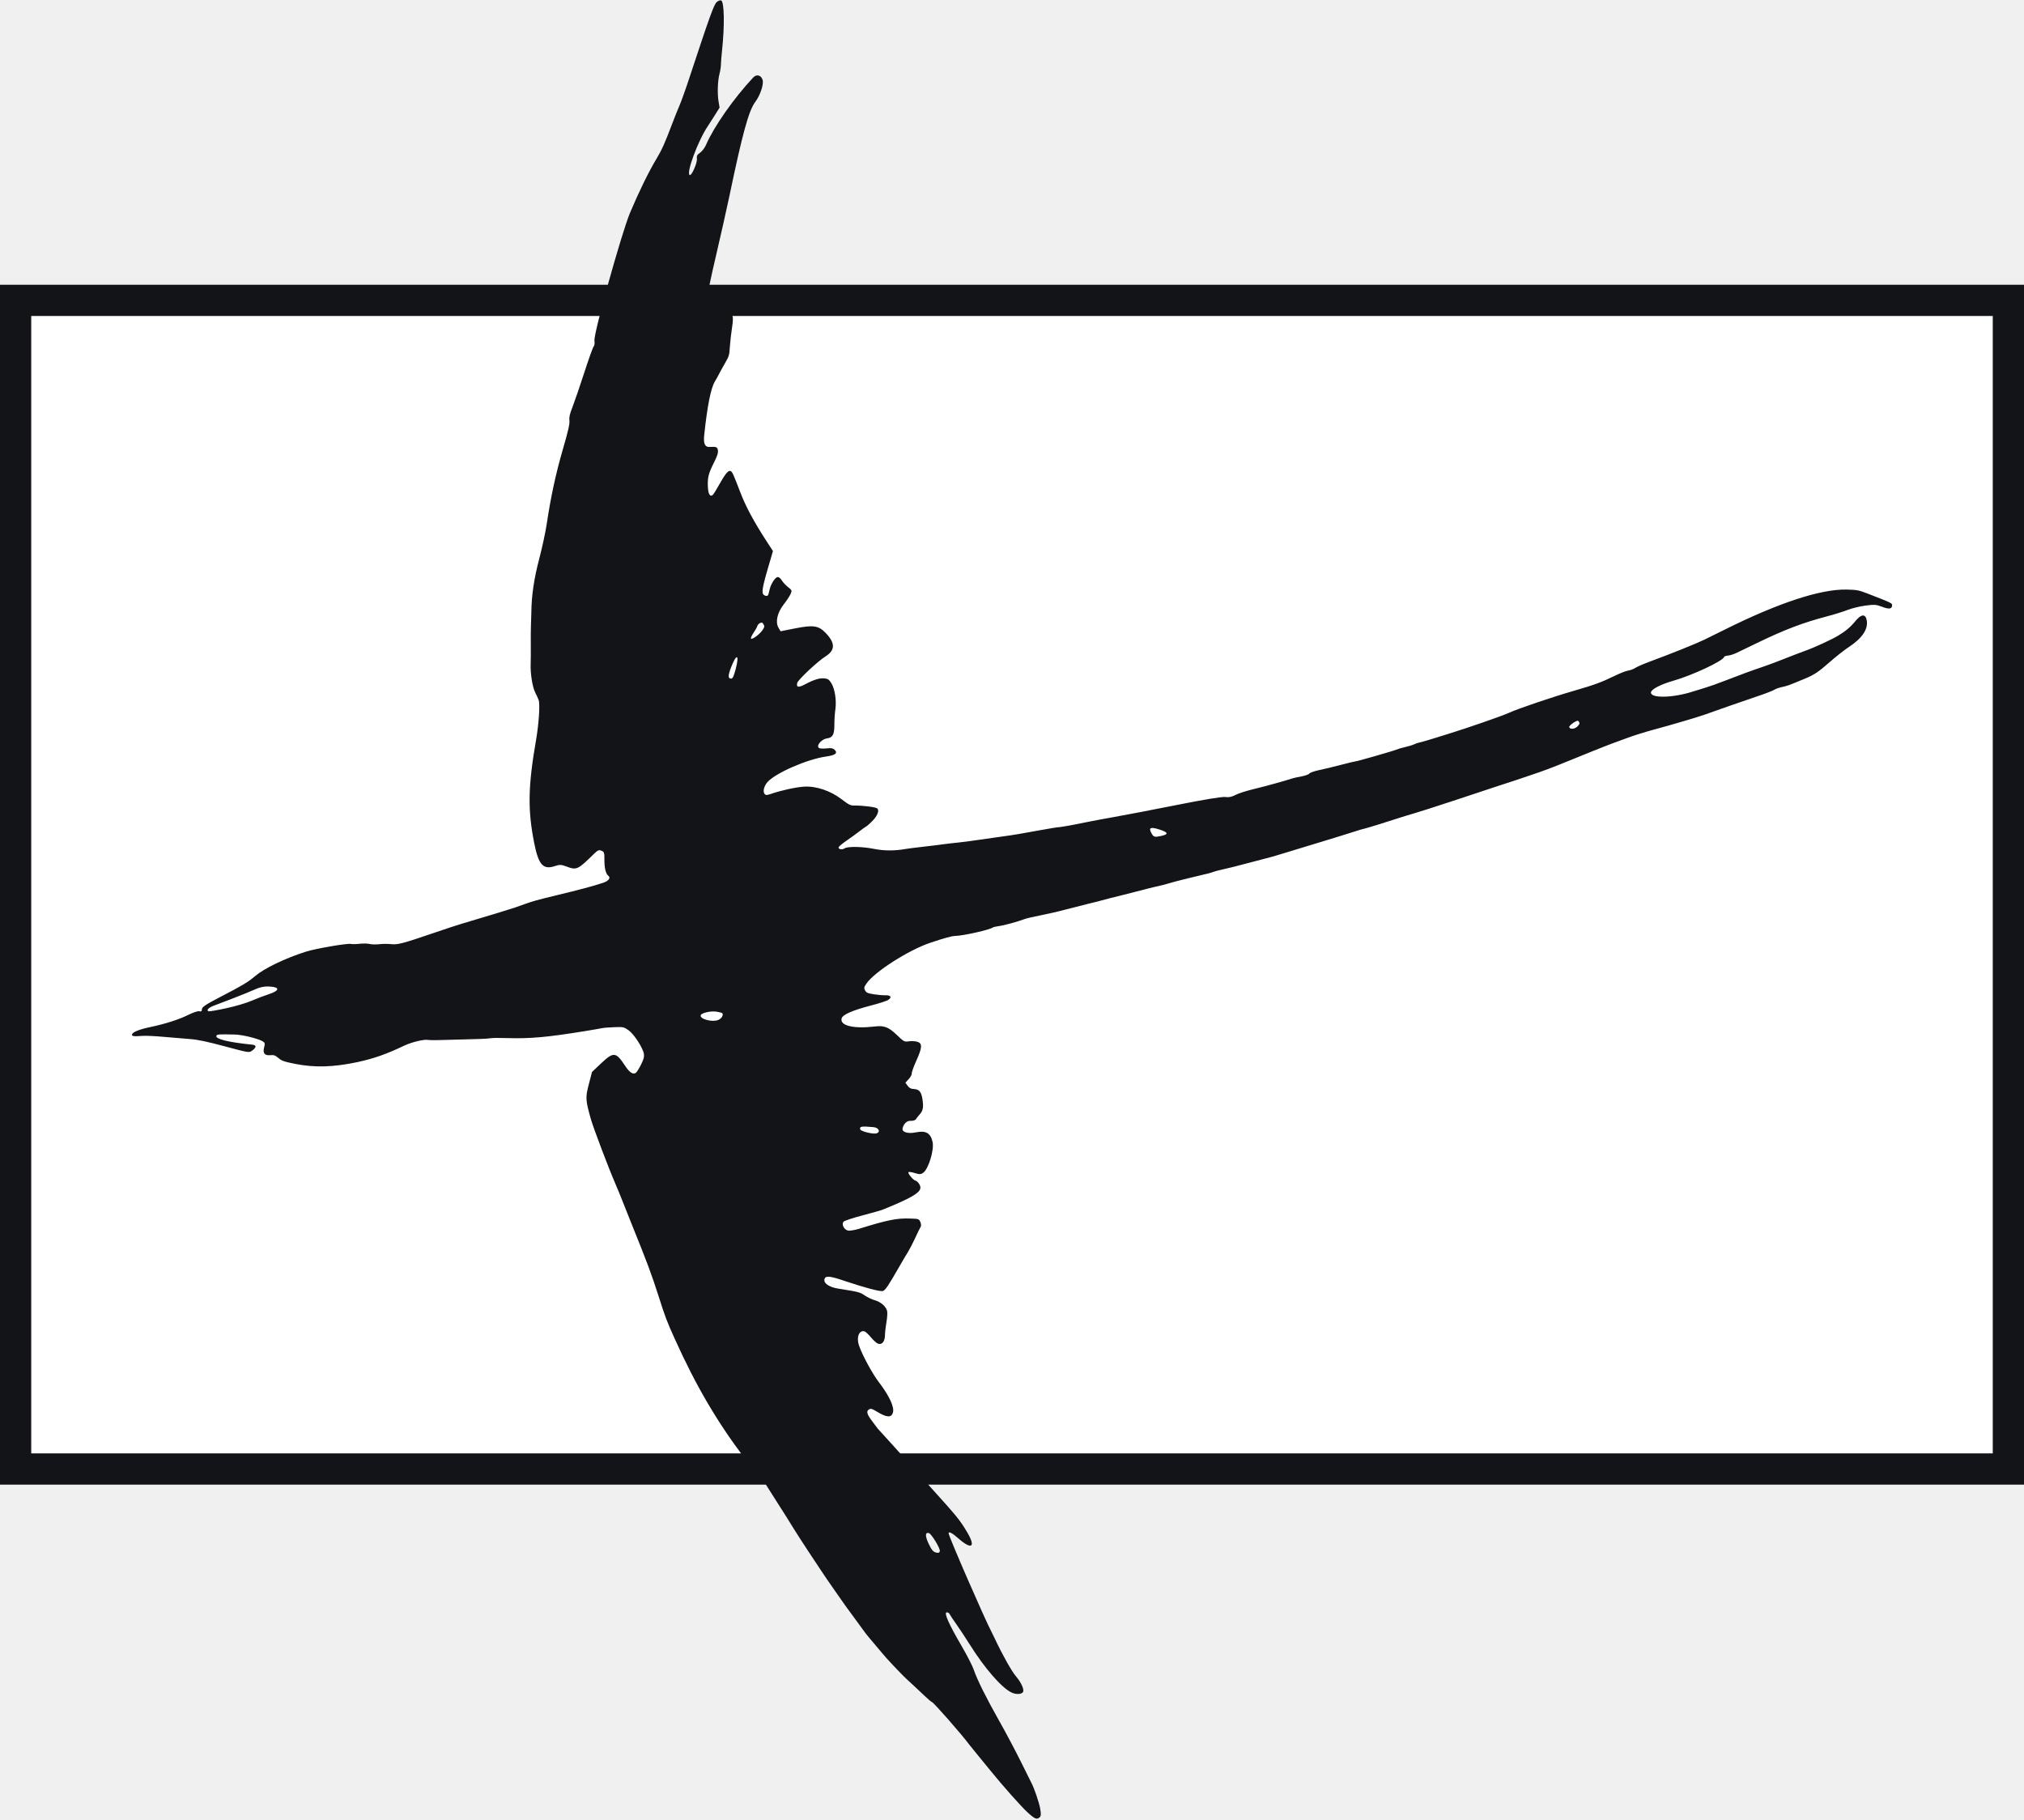
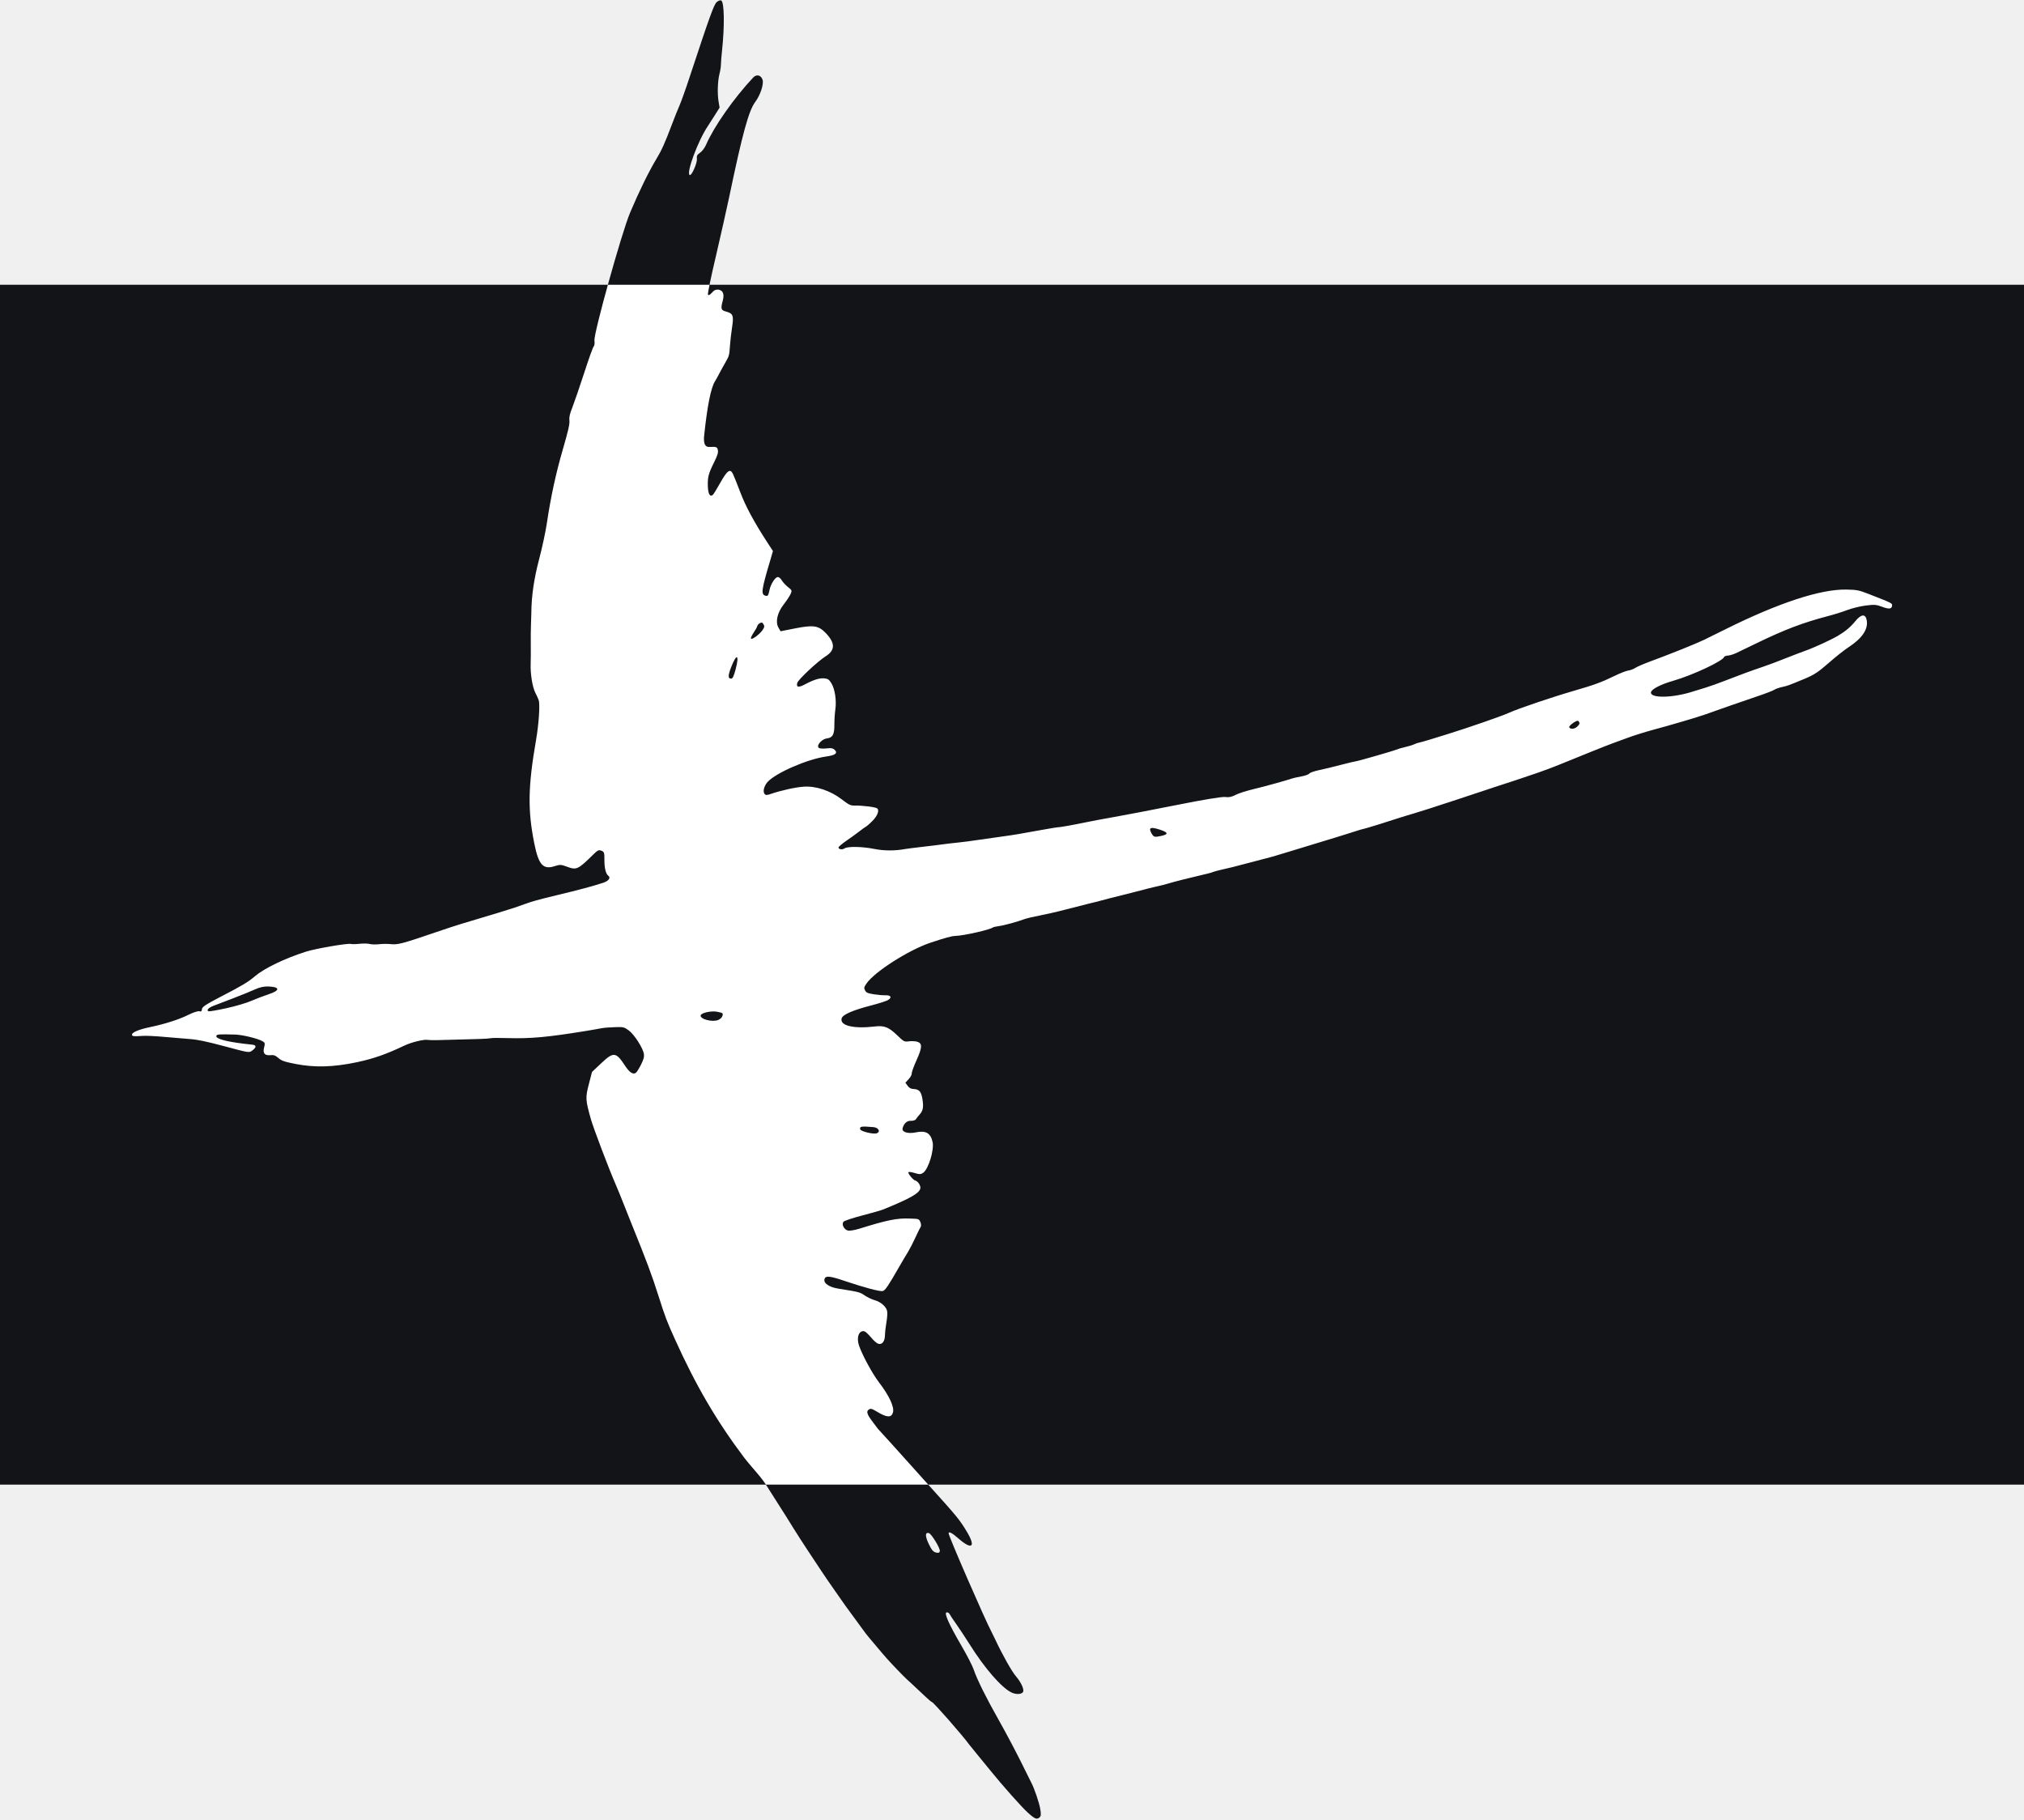
<svg xmlns="http://www.w3.org/2000/svg" viewBox="0 0 628.56 565.14" width="628.56" height="565.14" role="img" aria-label="The New Critic">
+   <defs>
+     <clipPath id="inbox">
+       <rect x="0" y="88.43" width="628.56" height="372.62" />
+     </clipPath>
+   </defs>
  <rect id="ground" x="0" y="0" width="628.56" height="565.14" fill="none" />
-   <path id="field" fill="#FFFFFF" d="M4.85 93.28H623.71V456.2H4.85Z" />
+   <path id="field" fill="#121417" d="M4.85 93.28H623.71V456.2H4.85Z" />
  <path id="box" fill="none" stroke="#121417" stroke-width="9.7" d="M4.85 93.28H623.71V456.2H4.85Z" />
  <path id="bird" fill="#121417" fill-rule="evenodd" d="M319.22 562.94C317.34 561.26 311.31 554.48 307.64 549.93C306.81 548.90 305.02 546.73 303.68 545.09C302.33 543.44 301.09 541.93 300.94 541.71C298.96 538.97 289.99 528.73 289.43 528.58C289.21 528.52 288.23 527.70 287.26 526.76C286.31 525.84 284.60 524.25 283.49 523.22C282.35 522.21 281.03 520.95 280.52 520.44C277.97 517.86 275.49 515.20 274.17 513.63C270.42 509.23 268.81 507.28 268.43 506.70C268.19 506.35 266.91 504.59 265.57 502.79C264.24 500.99 262.88 499.15 262.57 498.70C262.27 498.25 260.75 496.08 259.19 493.87C257.64 491.67 255.82 489.00 255.13 487.95C254.45 486.91 252.57 484.07 250.97 481.67C249.36 479.24 247.26 475.98 246.28 474.39C245.32 472.80 243.29 469.57 241.78 467.23C240.27 464.86 238.58 462.21 238.03 461.32C237.49 460.43 236.20 458.71 235.16 457.52C232.97 454.99 231.72 453.48 231.09 452.65C222.55 441.32 216.07 430.24 209.57 415.82C207.13 410.46 206.55 408.92 204.46 402.33C202.40 395.86 200.83 391.67 196.24 380.33C194.90 377.00 193.50 373.46 193.11 372.47C192.73 371.47 191.82 369.27 191.09 367.57C189.02 362.81 184.33 350.44 183.52 347.62C181.82 341.60 181.77 340.88 182.86 336.72L183.85 332.90L186.66 330.24C190.54 326.57 191.26 326.63 194.12 330.97C195.50 333.08 196.63 333.81 197.50 333.14C197.76 332.94 198.46 331.82 199.06 330.65C199.88 328.97 200.10 328.24 199.97 327.35C199.73 325.52 196.94 321.19 195.23 319.97C193.74 318.92 193.62 318.89 190.82 318.99C189.22 319.04 187.46 319.18 186.91 319.30C186.34 319.42 184.03 319.83 181.79 320.19C170.02 322.11 164.76 322.58 157.62 322.38C155.17 322.30 152.83 322.31 152.41 322.42C151.99 322.51 150.46 322.61 149.03 322.65C147.59 322.69 145.36 322.76 144.07 322.79C137.15 323.02 133.41 323.08 132.92 322.95C131.84 322.68 127.87 323.62 125.64 324.68C119.97 327.38 116.12 328.74 110.89 329.86C103.58 331.41 97.67 331.58 91.73 330.40C88.20 329.70 87.47 329.43 86.45 328.56C85.47 327.73 85.05 327.59 84.03 327.68C82.20 327.87 81.54 327.07 82.02 325.29C82.36 324.02 82.28 323.78 81.47 323.32C79.91 322.46 75.22 321.33 72.95 321.28C67.88 321.15 67.33 321.19 67.18 321.72C66.93 322.68 71.02 323.69 78.26 324.41C79.72 324.55 79.72 325.24 78.27 326.29C77.35 326.96 77.29 326.95 69.77 324.93C64.20 323.44 61.34 322.84 58.93 322.67C57.15 322.54 53.55 322.24 50.94 322.00C48.32 321.76 45.37 321.62 44.39 321.69C41.41 321.90 40.85 321.81 41.01 321.21C41.20 320.50 43.37 319.63 46.69 318.95C51.26 317.99 55.59 316.61 58.41 315.20C59.89 314.46 61.45 313.93 61.88 314.04C62.48 314.21 62.66 314.06 62.71 313.40C62.76 312.70 63.85 311.98 68.57 309.52C75.24 306.07 77.08 304.97 79.26 303.10C82.11 300.69 88.50 297.61 95.00 295.54C98.04 294.57 107.96 292.87 108.98 293.14C109.35 293.24 110.56 293.22 111.68 293.09C112.81 292.97 114.21 292.99 114.79 293.15C115.37 293.31 116.72 293.34 117.78 293.22C118.84 293.10 120.47 293.09 121.40 293.20C123.46 293.43 124.97 293.05 134.07 289.94C137.95 288.61 142.04 287.26 143.19 286.93C146.03 286.10 152.48 284.16 154.81 283.44C159.79 281.90 160.70 281.60 162.85 280.80C165.17 279.94 167.32 279.35 173.02 277.98C179.66 276.39 184.48 275.11 187.42 274.11C189.05 273.55 189.74 272.57 188.90 271.95C188.13 271.39 187.68 269.53 187.70 266.96C187.72 264.83 187.62 264.51 186.77 264.19C185.97 263.86 185.61 264.03 184.33 265.29C179.40 270.13 179.07 270.28 175.88 269.08C174.30 268.49 173.79 268.47 172.33 268.96C168.70 270.17 167.27 268.62 165.94 262.00C163.84 251.58 163.97 244.25 166.47 229.82C167.32 224.96 167.74 218.74 167.30 217.47C167.12 216.94 166.67 215.92 166.27 215.18C165.38 213.50 164.68 209.30 164.80 206.22C164.84 204.94 164.87 202.19 164.84 200.16C164.81 198.11 164.84 195.40 164.89 194.12C164.95 192.86 165.00 191.12 165.01 190.27C165.05 185.03 165.84 179.68 167.45 173.57C168.37 170.07 169.43 165.18 169.79 162.70C171.08 154.15 172.61 147.05 174.81 139.49C176.50 133.67 176.97 131.60 176.83 130.58C176.71 129.57 176.93 128.58 177.81 126.35C178.42 124.76 180.07 119.99 181.44 115.75C182.81 111.51 184.12 107.85 184.36 107.61C184.62 107.35 184.72 106.55 184.61 105.75C184.33 103.62 193.02 72.41 195.63 66.15C198.34 59.70 201.49 53.25 203.90 49.26C205.51 46.60 206.47 44.46 208.73 38.48C209.50 36.43 210.55 33.82 211.06 32.67C211.56 31.53 213.00 27.52 214.22 23.77C220.50 4.76 221.71 1.42 222.59 0.64C223.04 0.23 223.67 0.00 223.98 0.16C224.94 0.63 225.06 7.99 224.23 15.73C224.05 17.30 223.91 19.19 223.89 19.94C223.89 20.68 223.68 22.04 223.44 22.93C222.88 25.08 222.74 29.08 223.15 31.50L223.47 33.42L221.94 35.86C221.10 37.20 220.16 38.67 219.85 39.12C216.77 43.65 212.93 54.02 214.23 54.37C214.83 54.53 216.55 50.61 216.43 49.35C216.33 48.36 216.46 48.09 217.44 47.40C218.06 46.96 218.87 45.89 219.28 44.94C221.75 39.25 227.92 30.47 233.90 24.08C234.95 22.97 236.34 23.29 236.82 24.78C237.26 26.09 236.11 29.57 234.55 31.65C232.51 34.37 230.56 41.50 226.46 61.15C225.67 64.91 223.81 73.18 222.33 79.52C220.83 85.87 219.72 91.24 219.85 91.47C220.08 91.86 220.44 91.64 221.54 90.43C221.85 90.09 222.54 89.87 223.08 89.94C224.53 90.16 225.00 91.30 224.46 93.35C223.77 95.90 223.89 96.33 225.46 96.75C227.64 97.33 227.91 97.99 227.36 101.56C227.08 103.30 226.78 106.02 226.67 107.60C226.52 110.20 226.39 110.67 225.31 112.50C224.67 113.60 223.83 115.14 223.44 115.88C223.06 116.65 222.43 117.79 222.03 118.43C220.75 120.52 219.65 126.04 218.68 135.26C218.43 137.73 218.93 138.86 220.26 138.80C222.51 138.69 222.77 138.80 222.94 139.83C223.07 140.63 222.80 141.46 221.75 143.60C220.01 147.08 219.71 148.26 219.83 151.17C219.93 153.49 220.54 154.46 221.40 153.65C221.63 153.44 222.67 151.74 223.70 149.90C225.90 145.99 226.79 145.40 227.66 147.27C227.97 147.90 228.98 150.45 229.92 152.93C231.57 157.27 234.14 162.04 238.15 168.22L240.04 171.13L239.27 173.78C236.41 183.38 236.26 184.61 237.75 185.01C238.46 185.20 238.59 185.00 238.99 183.14C239.35 181.44 240.70 179.29 241.47 179.21C241.88 179.16 242.38 179.56 242.82 180.28C243.21 180.91 244.10 181.84 244.78 182.37C245.93 183.25 245.99 183.41 245.53 184.45C245.25 185.07 244.31 186.53 243.40 187.68C241.38 190.26 240.73 193.16 241.77 194.94L242.40 196.04L247.05 195.12C252.55 194.05 254.14 194.27 256.29 196.44C259.42 199.62 259.46 201.89 256.40 203.82C253.89 205.41 247.87 211.06 247.59 212.08C247.23 213.45 247.98 213.60 249.93 212.56C252.72 211.07 254.51 210.52 256.00 210.67C257.11 210.77 257.47 211.03 258.17 212.15C259.27 213.93 259.82 217.46 259.43 220.24C259.25 221.48 259.11 223.61 259.12 224.97C259.14 228.05 258.61 229.07 256.87 229.30C254.91 229.56 253.12 231.99 254.61 232.39C255.01 232.49 256.05 232.50 256.91 232.40C258.15 232.25 258.65 232.35 259.17 232.83C260.28 233.88 259.45 234.54 256.53 234.94C250.73 235.76 240.99 239.99 238.39 242.82C237.31 244.02 236.85 245.71 237.40 246.49C237.75 246.99 238.11 247.00 239.43 246.54C242.57 245.46 247.11 244.46 249.65 244.30C253.44 244.05 257.92 245.56 261.42 248.25C263.68 249.97 264.14 250.19 265.40 250.17C267.66 250.11 271.82 250.62 272.39 251.03C273.18 251.60 272.51 253.39 270.88 255.00C270.10 255.80 269.21 256.56 268.94 256.70C268.66 256.84 267.69 257.54 266.77 258.26C265.85 258.98 264.06 260.27 262.81 261.12C261.56 261.99 260.49 262.89 260.42 263.12C260.26 263.73 261.57 263.98 262.27 263.47C263.21 262.81 267.73 262.88 271.48 263.63C274.55 264.24 277.87 264.26 281.13 263.66C281.58 263.57 284.03 263.27 286.57 262.97C289.12 262.69 292.01 262.32 293.01 262.18C294.01 262.04 296.10 261.79 297.65 261.64C299.19 261.48 301.82 261.14 303.49 260.88C305.17 260.62 308.36 260.18 310.59 259.87C312.82 259.57 315.37 259.19 316.27 259.02C317.18 258.87 320.28 258.31 323.17 257.79C326.06 257.27 328.51 256.87 328.60 256.89C328.88 256.97 333.23 256.20 336.93 255.42C338.85 255.02 343.01 254.24 346.15 253.69C349.30 253.14 357.96 251.48 365.39 250.00C373.86 248.31 379.50 247.38 380.49 247.51C381.57 247.68 382.53 247.48 383.64 246.89C384.51 246.41 387.02 245.61 389.18 245.09C392.62 244.27 399.48 242.38 401.40 241.72C401.75 241.59 402.97 241.34 404.12 241.12C405.26 240.92 406.38 240.53 406.58 240.25C406.79 239.96 408.13 239.48 409.56 239.18C410.99 238.89 414.10 238.14 416.48 237.51C418.86 236.90 420.87 236.41 420.96 236.44C421.22 236.51 432.66 233.23 433.59 232.82C434.08 232.60 435.31 232.24 436.34 232.01C437.37 231.78 438.62 231.40 439.11 231.17C439.60 230.94 440.28 230.69 440.61 230.64C440.94 230.59 442.51 230.15 444.08 229.67C445.66 229.18 448.14 228.42 449.61 227.96C455.60 226.12 466.55 222.32 468.62 221.36C471.38 220.09 481.99 216.49 488.77 214.53C495.14 212.69 497.37 211.87 501.30 209.95C503.03 209.10 504.99 208.33 505.66 208.24C506.33 208.15 507.30 207.78 507.84 207.42C508.37 207.07 510.31 206.22 512.17 205.53C518.73 203.11 526.63 199.94 529.26 198.67C530.72 197.95 533.65 196.51 535.76 195.46C552.22 187.26 565.32 182.94 573.36 183.09C576.72 183.15 577.30 183.28 580.40 184.49C587.71 187.35 587.64 187.31 587.59 188.09C587.50 189.16 586.60 189.25 584.42 188.41C582.71 187.75 582.03 187.71 579.33 188.06C577.61 188.29 575.08 188.91 573.73 189.43C572.35 189.97 569.64 190.82 567.67 191.33C559.87 193.38 554.33 195.49 545.70 199.66C543.03 200.95 540.15 202.34 539.28 202.76C538.42 203.17 537.23 203.55 536.62 203.59C536.02 203.64 535.48 203.82 535.43 204.02C535.10 205.25 525.62 209.70 519.68 211.40C515.73 212.52 512.77 214.07 512.71 215.03C512.56 216.92 519.59 216.76 525.82 214.73C526.80 214.41 528.52 213.88 529.63 213.56C530.76 213.23 533.63 212.21 536.03 211.27C541.01 209.34 543.53 208.41 547.49 207.07C549.04 206.56 552.11 205.40 554.33 204.51C556.55 203.62 559.35 202.56 560.56 202.12C563.27 201.17 568.53 198.76 570.72 197.48C572.99 196.14 574.70 194.72 576.07 193.03C577.99 190.64 579.36 190.52 579.73 192.69C580.19 195.45 578.27 198.25 574.04 201.02C572.73 201.87 569.94 204.08 567.84 205.94C564.69 208.70 563.39 209.55 560.61 210.72C555.33 212.92 555.15 212.98 553.36 213.37C552.44 213.57 551.37 213.95 551.00 214.22C550.61 214.49 548.18 215.43 545.59 216.29C543.00 217.16 539.52 218.36 537.86 218.95C536.20 219.54 534.07 220.28 533.13 220.61C532.19 220.93 530.66 221.47 529.73 221.82C527.61 222.59 518.73 225.22 513.25 226.68C510.99 227.29 507.64 228.34 505.82 229.00C503.99 229.67 501.74 230.49 500.80 230.84C499.09 231.45 491.28 234.59 484.39 237.41C482.35 238.24 479.35 239.37 477.73 239.92C470.77 242.29 469.58 242.68 465.05 244.14C464.23 244.41 458.46 246.31 452.23 248.39C445.99 250.45 440.02 252.37 438.95 252.65C437.87 252.95 435.75 253.60 434.21 254.10C430.67 255.27 424.11 257.29 423.53 257.39C423.28 257.43 422.51 257.65 421.81 257.87C421.11 258.10 419.48 258.61 418.20 259.01C416.91 259.39 415.18 259.94 414.37 260.20C413.55 260.45 411.68 261.03 410.21 261.47C406.91 262.45 405.00 263.03 400.35 264.47C395.21 266.06 395.52 265.97 390.46 267.27C387.92 267.92 385.28 268.62 384.58 268.81C383.89 269.01 382.02 269.47 380.42 269.83C378.82 270.18 377.22 270.60 376.86 270.74C376.50 270.90 375.82 271.11 375.37 271.21C370.50 272.34 363.89 274.00 363.02 274.32C362.40 274.53 360.60 275.00 359.03 275.33C357.45 275.69 355.87 276.08 355.53 276.20C355.17 276.31 352.16 277.08 348.82 277.91C345.49 278.72 342.49 279.50 342.12 279.62C341.78 279.74 340.08 280.17 338.36 280.57C336.65 280.99 333.26 281.85 330.85 282.48C328.41 283.13 324.86 283.93 322.95 284.30C321.03 284.66 318.87 285.17 318.15 285.43C315.94 286.26 311.86 287.38 310.19 287.60C309.31 287.71 308.47 287.91 308.32 288.03C307.47 288.72 299.33 290.57 296.73 290.65C295.51 290.68 293.51 291.24 288.89 292.78C282.13 295.06 271.59 301.80 269.10 305.42C268.32 306.57 268.25 306.80 268.65 307.56C269.01 308.27 269.42 308.46 271.35 308.77C272.59 308.97 274.21 309.11 274.93 309.08C276.62 309.03 277.07 309.70 275.89 310.49C275.43 310.83 272.97 311.62 270.44 312.27C264.70 313.77 261.69 315.09 261.37 316.27C260.77 318.52 265.07 319.56 271.69 318.77C274.58 318.42 275.98 318.97 278.54 321.43C280.74 323.54 280.83 323.57 282.22 323.39C283.01 323.27 284.17 323.33 284.77 323.49C286.50 323.95 286.45 325.24 284.59 329.34C283.75 331.19 283.11 332.99 283.15 333.36C283.18 333.73 282.76 334.52 282.19 335.13L281.17 336.23L281.85 337.17C282.34 337.86 282.85 338.14 283.62 338.18C285.46 338.26 286.09 338.97 286.47 341.35C286.86 343.89 286.66 344.94 285.54 346.17C285.09 346.67 284.58 347.31 284.41 347.61C284.22 347.89 283.55 348.11 282.89 348.07C281.70 347.99 280.71 348.86 280.31 350.35C279.98 351.57 281.91 352.17 284.42 351.66C287.53 351.01 289.01 351.86 289.62 354.66C290.14 357.08 288.40 362.87 286.78 364.14C286.00 364.73 285.60 364.76 284.02 364.27C283.02 363.96 282.14 363.86 282.09 364.06C281.97 364.51 283.57 366.43 284.20 366.60C285.12 366.84 286.03 368.29 285.80 369.13C285.40 370.63 282.55 372.23 274.28 375.60C273.67 375.85 270.77 376.69 267.83 377.45C264.91 378.21 262.27 379.09 261.99 379.38C261.28 380.15 262.06 381.81 263.29 382.14C263.80 382.28 265.40 382.03 266.83 381.59C275.49 378.88 278.60 378.25 282.65 378.42C285.37 378.51 285.37 378.51 285.83 379.52C286.07 380.09 286.11 380.77 285.89 381.05C285.69 381.33 284.96 382.83 284.27 384.35C283.57 385.89 282.53 387.88 281.97 388.81C281.39 389.73 280.18 391.77 279.28 393.35C275.84 399.36 274.89 400.77 274.14 400.93C273.26 401.14 268.48 399.87 262.33 397.80C257.67 396.22 256.35 396.10 256.05 397.24C255.71 398.51 257.47 399.72 260.30 400.18C266.81 401.21 267.00 401.26 268.57 402.32C269.44 402.90 270.80 403.55 271.62 403.77C273.51 404.27 275.25 405.81 275.51 407.19C275.62 407.79 275.52 409.35 275.28 410.64C275.05 411.96 274.85 413.73 274.83 414.62C274.80 416.55 273.97 417.64 272.78 417.32C272.32 417.20 271.31 416.33 270.51 415.35C269.72 414.40 268.80 413.54 268.47 413.45C266.78 413.00 265.89 415.32 266.77 417.86C267.83 420.93 270.90 426.57 272.96 429.27C276.14 433.43 277.77 436.91 277.32 438.61C276.86 440.32 275.45 440.27 272.40 438.43C270.81 437.47 270.48 437.36 269.90 437.68C268.95 438.23 269.19 439.15 270.87 441.37C271.67 442.44 272.48 443.49 272.63 443.71C272.80 443.91 273.58 444.78 274.38 445.63C275.17 446.49 278.29 449.92 281.29 453.28C284.29 456.63 287.63 460.34 288.70 461.53C297.28 471.03 298.09 472.02 300.37 475.86C303.11 480.50 301.79 481.41 297.62 477.75C295.72 476.05 294.55 475.47 294.60 476.19C294.65 477.19 305.98 503.20 307.87 506.68C308.06 507.03 308.59 508.11 309.04 509.08C311.29 513.89 314.21 519.06 315.49 520.56C317.15 522.47 318.18 524.81 317.68 525.49C317.15 526.22 315.48 526.26 314.10 525.59C311.03 524.12 305.74 518.03 301.08 510.58C299.73 508.44 297.86 505.61 296.93 504.30C295.99 503.01 295.10 501.65 294.93 501.29C294.77 500.94 294.35 500.67 293.99 500.72C293.08 500.81 294.68 504.41 298.60 511.12C300.29 514.01 302.02 517.36 302.42 518.58C303.43 521.58 306.31 527.36 310.34 534.48C312.21 537.78 315.16 543.34 316.91 546.84C318.64 550.34 320.19 553.46 320.35 553.76C321.24 555.46 322.72 559.84 323.04 561.70C323.33 563.34 323.29 563.98 322.87 564.36C322.03 565.14 321.42 564.92 319.22 562.94ZM291.87 481.72C292.08 480.94 289.28 476.32 288.47 476.10C287.29 475.78 287.26 477.01 288.39 479.40C289.31 481.32 289.79 481.91 290.63 482.13C291.42 482.34 291.73 482.25 291.87 481.72ZM70.25 313.11C73.00 312.52 76.52 311.49 78.09 310.80C79.68 310.12 82.08 309.20 83.43 308.77C87.05 307.58 87.00 306.47 83.31 306.35C82.00 306.30 80.57 306.61 79.17 307.27C77.99 307.80 74.98 309.04 72.48 309.99C69.96 310.95 67.18 312.02 66.28 312.36C64.68 312.98 63.96 313.83 64.84 314.06C65.08 314.13 67.52 313.71 70.25 313.11ZM272.28 351.94C273.55 351.46 272.83 350.17 271.26 350.03C267.49 349.70 266.86 349.80 267.15 350.73C267.34 351.38 271.32 352.32 272.28 351.94ZM223.00 316.77C223.67 316.51 224.23 315.96 224.37 315.45C224.59 314.64 224.50 314.56 222.76 314.21C220.96 313.84 217.81 314.51 217.60 315.31C217.29 316.46 221.16 317.51 223.00 316.77ZM360.56 259.61C362.97 259.10 362.85 258.50 360.14 257.63C357.36 256.74 356.66 257.00 357.51 258.60C358.24 259.98 358.47 260.06 360.56 259.61ZM228.44 207.90C229.68 203.19 228.79 202.74 227.05 207.22C226.04 209.83 226.05 210.84 227.12 210.74C227.55 210.69 227.88 209.97 228.44 207.90ZM236.78 195.71C237.42 194.78 237.48 194.50 237.12 193.90C236.79 193.30 236.59 193.23 236.03 193.49C235.65 193.66 235.27 194.09 235.17 194.45C235.08 194.80 234.56 195.71 234.04 196.47C233.52 197.25 233.14 198.06 233.21 198.28C233.38 198.84 235.82 197.09 236.78 195.71ZM489.88 225.59C490.56 224.90 490.64 224.64 490.35 224.15C490.07 223.66 489.75 223.73 488.60 224.47C487.84 224.98 487.26 225.58 487.33 225.80C487.56 226.58 489.05 226.45 489.88 225.59Z" />
+   <path id="bird-in" fill="#FFFFFF" fill-rule="evenodd" clip-path="url(#inbox)" d="M319.22 562.94C317.34 561.26 311.31 554.48 307.64 549.93C306.81 548.90 305.02 546.73 303.68 545.09C302.33 543.44 301.09 541.93 300.94 541.71C298.96 538.97 289.99 528.73 289.43 528.58C289.21 528.52 288.23 527.70 287.26 526.76C286.31 525.84 284.60 524.25 283.49 523.22C282.35 522.21 281.03 520.95 280.52 520.44C277.97 517.86 275.49 515.20 274.17 513.63C270.42 509.23 268.81 507.28 268.43 506.70C268.19 506.35 266.91 504.59 265.57 502.79C264.24 500.99 262.88 499.15 262.57 498.70C262.27 498.25 260.75 496.08 259.19 493.87C257.64 491.67 255.82 489.00 255.13 487.95C254.45 486.91 252.57 484.07 250.97 481.67C249.36 479.24 247.26 475.98 246.28 474.39C245.32 472.80 243.29 469.57 241.78 467.23C240.27 464.86 238.58 462.21 238.03 461.32C237.49 460.43 236.20 458.71 235.16 457.52C232.97 454.99 231.72 453.48 231.09 452.65C222.55 441.32 216.07 430.24 209.57 415.82C207.13 410.46 206.55 408.92 204.46 402.33C202.40 395.86 200.83 391.67 196.24 380.33C194.90 377.00 193.50 373.46 193.11 372.47C192.73 371.47 191.82 369.27 191.09 367.57C189.02 362.81 184.33 350.44 183.52 347.62C181.82 341.60 181.77 340.88 182.86 336.72L183.85 332.90L186.66 330.24C190.54 326.57 191.26 326.63 194.12 330.97C195.50 333.08 196.63 333.81 197.50 333.14C197.76 332.94 198.46 331.82 199.06 330.65C199.88 328.97 200.10 328.24 199.97 327.35C199.73 325.52 196.94 321.19 195.23 319.97C193.74 318.92 193.62 318.89 190.82 318.99C189.22 319.04 187.46 319.18 186.91 319.30C186.34 319.42 184.03 319.83 181.79 320.19C170.02 322.11 164.76 322.58 157.62 322.38C155.17 322.30 152.83 322.31 152.41 322.42C151.99 322.51 150.46 322.61 149.03 322.65C147.59 322.69 145.36 322.76 144.07 322.79C137.15 323.02 133.41 323.08 132.92 322.95C131.84 322.68 127.87 323.62 125.64 324.68C119.97 327.38 116.12 328.74 110.89 329.86C103.58 331.41 97.67 331.58 91.73 330.40C88.20 329.70 87.47 329.43 86.45 328.56C85.47 327.73 85.05 327.59 84.03 327.68C82.20 327.87 81.54 327.07 82.02 325.29C82.36 324.02 82.28 323.78 81.47 323.32C79.91 322.46 75.22 321.33 72.95 321.28C67.88 321.15 67.33 321.19 67.18 321.72C66.93 322.68 71.02 323.69 78.26 324.41C79.72 324.55 79.72 325.24 78.27 326.29C77.35 326.96 77.29 326.95 69.77 324.93C64.20 323.44 61.34 322.84 58.93 322.67C57.15 322.54 53.55 322.24 50.94 322.00C48.32 321.76 45.37 321.62 44.39 321.69C41.41 321.90 40.85 321.81 41.01 321.21C41.20 320.50 43.37 319.63 46.69 318.95C51.26 317.99 55.59 316.61 58.41 315.20C59.89 314.46 61.45 313.93 61.88 314.04C62.48 314.21 62.66 314.06 62.71 313.40C62.76 312.70 63.85 311.98 68.57 309.52C75.24 306.07 77.08 304.97 79.26 303.10C82.11 300.69 88.50 297.61 95.00 295.54C98.04 294.57 107.96 292.87 108.98 293.14C109.35 293.24 110.56 293.22 111.68 293.09C112.81 292.97 114.21 292.99 114.79 293.15C115.37 293.31 116.72 293.34 117.78 293.22C118.84 293.10 120.47 293.09 121.40 293.20C123.46 293.43 124.97 293.05 134.07 289.94C137.95 288.61 142.04 287.26 143.19 286.93C146.03 286.10 152.48 284.16 154.81 283.44C159.79 281.90 160.70 281.60 162.85 280.80C165.17 279.94 167.32 279.35 173.02 277.98C179.66 276.39 184.48 275.11 187.42 274.11C189.05 273.55 189.74 272.57 188.90 271.95C188.13 271.39 187.68 269.53 187.70 266.96C187.72 264.83 187.62 264.51 186.77 264.19C185.97 263.86 185.61 264.03 184.33 265.29C179.40 270.13 179.07 270.28 175.88 269.08C174.30 268.49 173.79 268.47 172.33 268.96C168.70 270.17 167.27 268.62 165.94 262.00C163.84 251.58 163.97 244.25 166.47 229.82C167.32 224.96 167.74 218.74 167.30 217.47C167.12 216.94 166.67 215.92 166.27 215.18C165.38 213.50 164.68 209.30 164.80 206.22C164.84 204.94 164.87 202.19 164.84 200.16C164.81 198.11 164.84 195.40 164.89 194.12C164.95 192.86 165.00 191.12 165.01 190.27C165.05 185.03 165.84 179.68 167.45 173.57C168.37 170.07 169.43 165.18 169.79 162.70C171.08 154.15 172.61 147.05 174.81 139.49C176.50 133.67 176.97 131.60 176.83 130.58C176.71 129.57 176.93 128.58 177.81 126.35C178.42 124.76 180.07 119.99 181.44 115.75C182.81 111.51 184.12 107.85 184.36 107.61C184.62 107.35 184.72 106.55 184.61 105.75C184.33 103.62 193.02 72.41 195.63 66.15C198.34 59.70 201.49 53.25 203.90 49.26C205.51 46.60 206.47 44.46 208.73 38.48C209.50 36.43 210.55 33.82 211.06 32.67C211.56 31.53 213.00 27.52 214.22 23.77C220.50 4.76 221.71 1.42 222.59 0.64C223.04 0.23 223.67 0.00 223.98 0.16C224.94 0.63 225.06 7.99 224.23 15.73C224.05 17.30 223.91 19.19 223.89 19.94C223.89 20.68 223.68 22.04 223.44 22.93C222.88 25.08 222.74 29.08 223.15 31.50L223.47 33.42L221.94 35.86C221.10 37.20 220.16 38.67 219.85 39.12C216.77 43.65 212.93 54.02 214.23 54.37C214.83 54.53 216.55 50.61 216.43 49.35C216.33 48.36 216.46 48.09 217.44 47.40C218.06 46.96 218.87 45.89 219.28 44.94C221.75 39.25 227.92 30.47 233.90 24.08C234.95 22.97 236.34 23.29 236.82 24.78C237.26 26.09 236.11 29.57 234.55 31.65C232.51 34.37 230.56 41.50 226.46 61.15C225.67 64.91 223.81 73.18 222.33 79.52C220.83 85.87 219.72 91.24 219.85 91.47C220.08 91.86 220.44 91.64 221.54 90.43C221.85 90.09 222.54 89.87 223.08 89.94C224.53 90.16 225.00 91.30 224.46 93.35C223.77 95.90 223.89 96.33 225.46 96.75C227.64 97.33 227.91 97.99 227.36 101.56C227.08 103.30 226.78 106.02 226.67 107.60C226.52 110.20 226.39 110.67 225.31 112.50C224.67 113.60 223.83 115.14 223.44 115.88C223.06 116.65 222.43 117.79 222.03 118.43C220.75 120.52 219.65 126.04 218.68 135.26C218.43 137.73 218.93 138.86 220.26 138.80C222.51 138.69 222.77 138.80 222.94 139.83C223.07 140.63 222.80 141.46 221.75 143.60C220.01 147.08 219.71 148.26 219.83 151.17C219.93 153.49 220.54 154.46 221.40 153.65C221.63 153.44 222.67 151.74 223.70 149.90C225.90 145.99 226.79 145.40 227.66 147.27C227.97 147.90 228.98 150.45 229.92 152.93C231.57 157.27 234.14 162.04 238.15 168.22L240.04 171.13L239.27 173.78C236.41 183.38 236.26 184.61 237.75 185.01C238.46 185.20 238.59 185.00 238.99 183.14C239.35 181.44 240.70 179.29 241.47 179.21C241.88 179.16 242.38 179.56 242.82 180.28C243.21 180.91 244.10 181.84 244.78 182.37C245.93 183.25 245.99 183.41 245.53 184.45C245.25 185.07 244.31 186.53 243.40 187.68C241.38 190.26 240.73 193.16 241.77 194.94L242.40 196.04L247.05 195.12C252.55 194.05 254.14 194.27 256.29 196.44C259.42 199.62 259.46 201.89 256.40 203.82C253.89 205.41 247.87 211.06 247.59 212.08C247.23 213.45 247.98 213.60 249.93 212.56C252.72 211.07 254.51 210.52 256.00 210.67C257.11 210.77 257.47 211.03 258.17 212.15C259.27 213.93 259.82 217.46 259.43 220.24C259.25 221.48 259.11 223.61 259.12 224.97C259.14 228.05 258.61 229.07 256.87 229.30C254.91 229.56 253.12 231.99 254.61 232.39C255.01 232.49 256.05 232.50 256.91 232.40C258.15 232.25 258.65 232.35 259.17 232.83C260.28 233.88 259.45 234.54 256.53 234.94C250.73 235.76 240.99 239.99 238.39 242.82C237.31 244.02 236.85 245.71 237.40 246.49C237.75 246.99 238.11 247.00 239.43 246.54C242.57 245.46 247.11 244.46 249.65 244.30C253.44 244.05 257.92 245.56 261.42 248.25C263.68 249.97 264.14 250.19 265.40 250.17C267.66 250.11 271.82 250.62 272.39 251.03C273.18 251.60 272.51 253.39 270.88 255.00C270.10 255.80 269.21 256.56 268.94 256.70C268.66 256.84 267.69 257.54 266.77 258.26C265.85 258.98 264.06 260.27 262.81 261.12C261.56 261.99 260.49 262.89 260.42 263.12C260.26 263.73 261.57 263.98 262.27 263.47C263.21 262.81 267.73 262.88 271.48 263.63C274.55 264.24 277.87 264.26 281.13 263.66C281.58 263.57 284.03 263.27 286.57 262.97C289.12 262.69 292.01 262.32 293.01 262.18C294.01 262.04 296.10 261.79 297.65 261.64C299.19 261.48 301.82 261.14 303.49 260.88C305.17 260.62 308.36 260.18 310.59 259.87C312.82 259.57 315.37 259.19 316.27 259.02C317.18 258.87 320.28 258.31 323.17 257.79C326.06 257.27 328.51 256.87 328.60 256.89C328.88 256.97 333.23 256.20 336.93 255.42C338.85 255.02 343.01 254.24 346.15 253.69C349.30 253.14 357.96 251.48 365.39 250.00C373.86 248.31 379.50 247.38 380.49 247.51C381.57 247.68 382.53 247.48 383.64 246.89C384.51 246.41 387.02 245.61 389.18 245.09C392.62 244.27 399.48 242.38 401.40 241.72C401.75 241.59 402.97 241.34 404.12 241.12C405.26 240.92 406.38 240.53 406.58 240.25C406.79 239.96 408.13 239.48 409.56 239.18C410.99 238.89 414.10 238.14 416.48 237.51C418.86 236.90 420.87 236.41 420.96 236.44C421.22 236.51 432.66 233.23 433.59 232.82C434.08 232.60 435.31 232.24 436.34 232.01C437.37 231.78 438.62 231.40 439.11 231.17C439.60 230.94 440.28 230.69 440.61 230.64C440.94 230.59 442.51 230.15 444.08 229.67C445.66 229.18 448.14 228.42 449.61 227.96C455.60 226.12 466.55 222.32 468.62 221.36C471.38 220.09 481.99 216.49 488.77 214.53C495.14 212.69 497.37 211.87 501.30 209.95C503.03 209.10 504.99 208.33 505.66 208.24C506.33 208.15 507.30 207.78 507.84 207.42C508.37 207.07 510.31 206.22 512.17 205.53C518.73 203.11 526.63 199.94 529.26 198.67C530.72 197.95 533.65 196.51 535.76 195.46C552.22 187.26 565.32 182.94 573.36 183.09C576.72 183.15 577.30 183.28 580.40 184.49C587.71 187.35 587.64 187.31 587.59 188.09C587.50 189.16 586.60 189.25 584.42 188.41C582.71 187.75 582.03 187.71 579.33 188.06C577.61 188.29 575.08 188.91 573.73 189.43C572.35 189.97 569.64 190.82 567.67 191.33C559.87 193.38 554.33 195.49 545.70 199.66C543.03 200.95 540.15 202.34 539.28 202.76C538.42 203.17 537.23 203.55 536.62 203.59C536.02 203.64 535.48 203.82 535.43 204.02C535.10 205.25 525.62 209.70 519.68 211.40C515.73 212.52 512.77 214.07 512.71 215.03C512.56 216.92 519.59 216.76 525.82 214.73C526.80 214.41 528.52 213.88 529.63 213.56C530.76 213.23 533.63 212.21 536.03 211.27C541.01 209.34 543.53 208.41 547.49 207.07C549.04 206.56 552.11 205.40 554.33 204.51C556.55 203.62 559.35 202.56 560.56 202.12C563.27 201.17 568.53 198.76 570.72 197.48C572.99 196.14 574.70 194.72 576.07 193.03C577.99 190.64 579.36 190.52 579.73 192.69C580.19 195.45 578.27 198.25 574.04 201.02C572.73 201.87 569.94 204.08 567.84 205.94C564.69 208.70 563.39 209.55 560.61 210.72C555.33 212.92 555.15 212.98 553.36 213.37C552.44 213.57 551.37 213.95 551.00 214.22C550.61 214.49 548.18 215.43 545.59 216.29C543.00 217.16 539.52 218.36 537.86 218.95C536.20 219.54 534.07 220.28 533.13 220.61C532.19 220.93 530.66 221.47 529.73 221.82C527.61 222.59 518.73 225.22 513.25 226.68C510.99 227.29 507.64 228.34 505.82 229.00C503.99 229.67 501.74 230.49 500.80 230.84C499.09 231.45 491.28 234.59 484.39 237.41C482.35 238.24 479.35 239.37 477.73 239.92C470.77 242.29 469.58 242.68 465.05 244.14C464.23 244.41 458.46 246.31 452.23 248.39C445.99 250.45 440.02 252.37 438.95 252.65C437.87 252.95 435.75 253.60 434.21 254.10C430.67 255.27 424.11 257.29 423.53 257.39C423.28 257.43 422.51 257.65 421.81 257.87C421.11 258.10 419.48 258.61 418.20 259.01C416.91 259.39 415.18 259.94 414.37 260.20C413.55 260.45 411.68 261.03 410.21 261.47C406.91 262.45 405.00 263.03 400.35 264.47C395.21 266.06 395.52 265.97 390.46 267.27C387.92 267.92 385.28 268.62 384.58 268.81C383.89 269.01 382.02 269.47 380.42 269.83C378.82 270.18 377.22 270.60 376.86 270.74C376.50 270.90 375.82 271.11 375.37 271.21C370.50 272.34 363.89 274.00 363.02 274.32C362.40 274.53 360.60 275.00 359.03 275.33C357.45 275.69 355.87 276.08 355.53 276.20C355.17 276.31 352.16 277.08 348.82 277.91C345.49 278.72 342.49 279.50 342.12 279.62C341.78 279.74 340.08 280.17 338.36 280.57C336.65 280.99 333.26 281.85 330.85 282.48C328.41 283.13 324.86 283.93 322.95 284.30C321.03 284.66 318.87 285.17 318.15 285.43C315.94 286.26 311.86 287.38 310.19 287.60C309.31 287.71 308.47 287.91 308.32 288.03C307.47 288.72 299.33 290.57 296.73 290.65C295.51 290.68 293.51 291.24 288.89 292.78C282.13 295.06 271.59 301.80 269.10 305.42C268.32 306.57 268.25 306.80 268.65 307.56C269.01 308.27 269.42 308.46 271.35 308.77C272.59 308.97 274.21 309.11 274.93 309.08C276.62 309.03 277.07 309.70 275.89 310.49C275.43 310.83 272.97 311.62 270.44 312.27C264.70 313.77 261.69 315.09 261.37 316.27C260.77 318.52 265.07 319.56 271.69 318.77C274.58 318.42 275.98 318.97 278.54 321.43C280.74 323.54 280.83 323.57 282.22 323.39C283.01 323.27 284.17 323.33 284.77 323.49C286.50 323.95 286.45 325.24 284.59 329.34C283.75 331.19 283.11 332.99 283.15 333.36C283.18 333.73 282.76 334.52 282.19 335.13L281.17 336.23L281.85 337.17C282.34 337.86 282.85 338.14 283.62 338.18C285.46 338.26 286.09 338.97 286.47 341.35C286.86 343.89 286.66 344.94 285.54 346.17C285.09 346.67 284.58 347.31 284.41 347.61C284.22 347.89 283.55 348.11 282.89 348.07C281.70 347.99 280.71 348.86 280.31 350.35C279.98 351.57 281.91 352.17 284.42 351.66C287.53 351.01 289.01 351.86 289.62 354.66C290.14 357.08 288.40 362.87 286.78 364.14C286.00 364.73 285.60 364.76 284.02 364.27C283.02 363.96 282.14 363.86 282.09 364.06C281.97 364.51 283.57 366.43 284.20 366.60C285.12 366.84 286.03 368.29 285.80 369.13C285.40 370.63 282.55 372.23 274.28 375.60C273.67 375.85 270.77 376.69 267.83 377.45C264.91 378.21 262.27 379.09 261.99 379.38C261.28 380.15 262.06 381.81 263.29 382.14C263.80 382.28 265.40 382.03 266.83 381.59C275.49 378.88 278.60 378.25 282.65 378.42C285.37 378.51 285.37 378.51 285.83 379.52C286.07 380.09 286.11 380.77 285.89 381.05C285.69 381.33 284.96 382.83 284.27 384.35C283.57 385.89 282.53 387.88 281.97 388.81C281.39 389.73 280.18 391.77 279.28 393.35C275.84 399.36 274.89 400.77 274.14 400.93C273.26 401.14 268.48 399.87 262.33 397.80C257.67 396.22 256.35 396.10 256.05 397.24C255.71 398.51 257.47 399.72 260.30 400.18C266.81 401.21 267.00 401.26 268.57 402.32C269.44 402.90 270.80 403.55 271.62 403.77C273.51 404.27 275.25 405.81 275.51 407.19C275.62 407.79 275.52 409.35 275.28 410.64C275.05 411.96 274.85 413.73 274.83 414.62C274.80 416.55 273.97 417.64 272.78 417.32C272.32 417.20 271.31 416.33 270.51 415.35C269.72 414.40 268.80 413.54 268.47 413.45C266.78 413.00 265.89 415.32 266.77 417.86C267.83 420.93 270.90 426.57 272.96 429.27C276.14 433.43 277.77 436.91 277.32 438.61C276.86 440.32 275.45 440.27 272.40 438.43C270.81 437.47 270.48 437.36 269.90 437.68C268.95 438.23 269.19 439.15 270.87 441.37C271.67 442.44 272.48 443.49 272.63 443.71C272.80 443.91 273.58 444.78 274.38 445.63C275.17 446.49 278.29 449.92 281.29 453.28C284.29 456.63 287.63 460.34 288.70 461.53C297.28 471.03 298.09 472.02 300.37 475.86C303.11 480.50 301.79 481.41 297.62 477.75C295.72 476.05 294.55 475.47 294.60 476.19C294.65 477.19 305.98 503.20 307.87 506.68C308.06 507.03 308.59 508.11 309.04 509.08C311.29 513.89 314.21 519.06 315.49 520.56C317.15 522.47 318.18 524.81 317.68 525.49C317.15 526.22 315.48 526.26 314.10 525.59C311.03 524.12 305.74 518.03 301.08 510.58C299.73 508.44 297.86 505.61 296.93 504.30C295.99 503.01 295.10 501.65 294.93 501.29C294.77 500.94 294.35 500.67 293.99 500.72C293.08 500.81 294.68 504.41 298.60 511.12C300.29 514.01 302.02 517.36 302.42 518.58C303.43 521.58 306.31 527.36 310.34 534.48C312.21 537.78 315.16 543.34 316.91 546.84C318.64 550.34 320.19 553.46 320.35 553.76C321.24 555.46 322.72 559.84 323.04 561.70C323.33 563.34 323.29 563.98 322.87 564.36C322.03 565.14 321.42 564.92 319.22 562.94ZM291.87 481.72C292.08 480.94 289.28 476.32 288.47 476.10C287.29 475.78 287.26 477.01 288.39 479.40C289.31 481.32 289.79 481.91 290.63 482.13C291.42 482.34 291.73 482.25 291.87 481.72ZM70.25 313.11C73.00 312.52 76.52 311.49 78.09 310.80C79.68 310.12 82.08 309.20 83.43 308.77C87.05 307.58 87.00 306.47 83.31 306.35C82.00 306.30 80.57 306.61 79.17 307.27C77.99 307.80 74.98 309.04 72.48 309.99C69.96 310.95 67.18 312.02 66.28 312.36C64.68 312.98 63.96 313.83 64.84 314.06C65.08 314.13 67.52 313.71 70.25 313.11ZM272.28 351.94C273.55 351.46 272.83 350.17 271.26 350.03C267.49 349.70 266.86 349.80 267.15 350.73C267.34 351.38 271.32 352.32 272.28 351.94ZM223.00 316.77C223.67 316.51 224.23 315.96 224.37 315.45C224.59 314.64 224.50 314.56 222.76 314.21C220.96 313.84 217.81 314.51 217.60 315.31C217.29 316.46 221.16 317.51 223.00 316.77ZM360.56 259.61C362.97 259.10 362.85 258.50 360.14 257.63C357.36 256.74 356.66 257.00 357.51 258.60C358.24 259.98 358.47 260.06 360.56 259.61ZM228.44 207.90C229.68 203.19 228.79 202.74 227.05 207.22C226.04 209.83 226.05 210.84 227.12 210.74C227.55 210.69 227.88 209.97 228.44 207.90ZM236.78 195.71C237.42 194.78 237.48 194.50 237.12 193.90C236.79 193.30 236.59 193.23 236.03 193.49C235.65 193.66 235.27 194.09 235.17 194.45C235.08 194.80 234.56 195.71 234.04 196.47C233.52 197.25 233.14 198.06 233.21 198.28C233.38 198.84 235.82 197.09 236.78 195.71ZM489.88 225.59C490.56 224.90 490.64 224.64 490.35 224.15C490.07 223.66 489.75 223.73 488.60 224.47C487.84 224.98 487.26 225.58 487.33 225.80C487.56 226.58 489.05 226.45 489.88 225.59Z" />
</svg>
